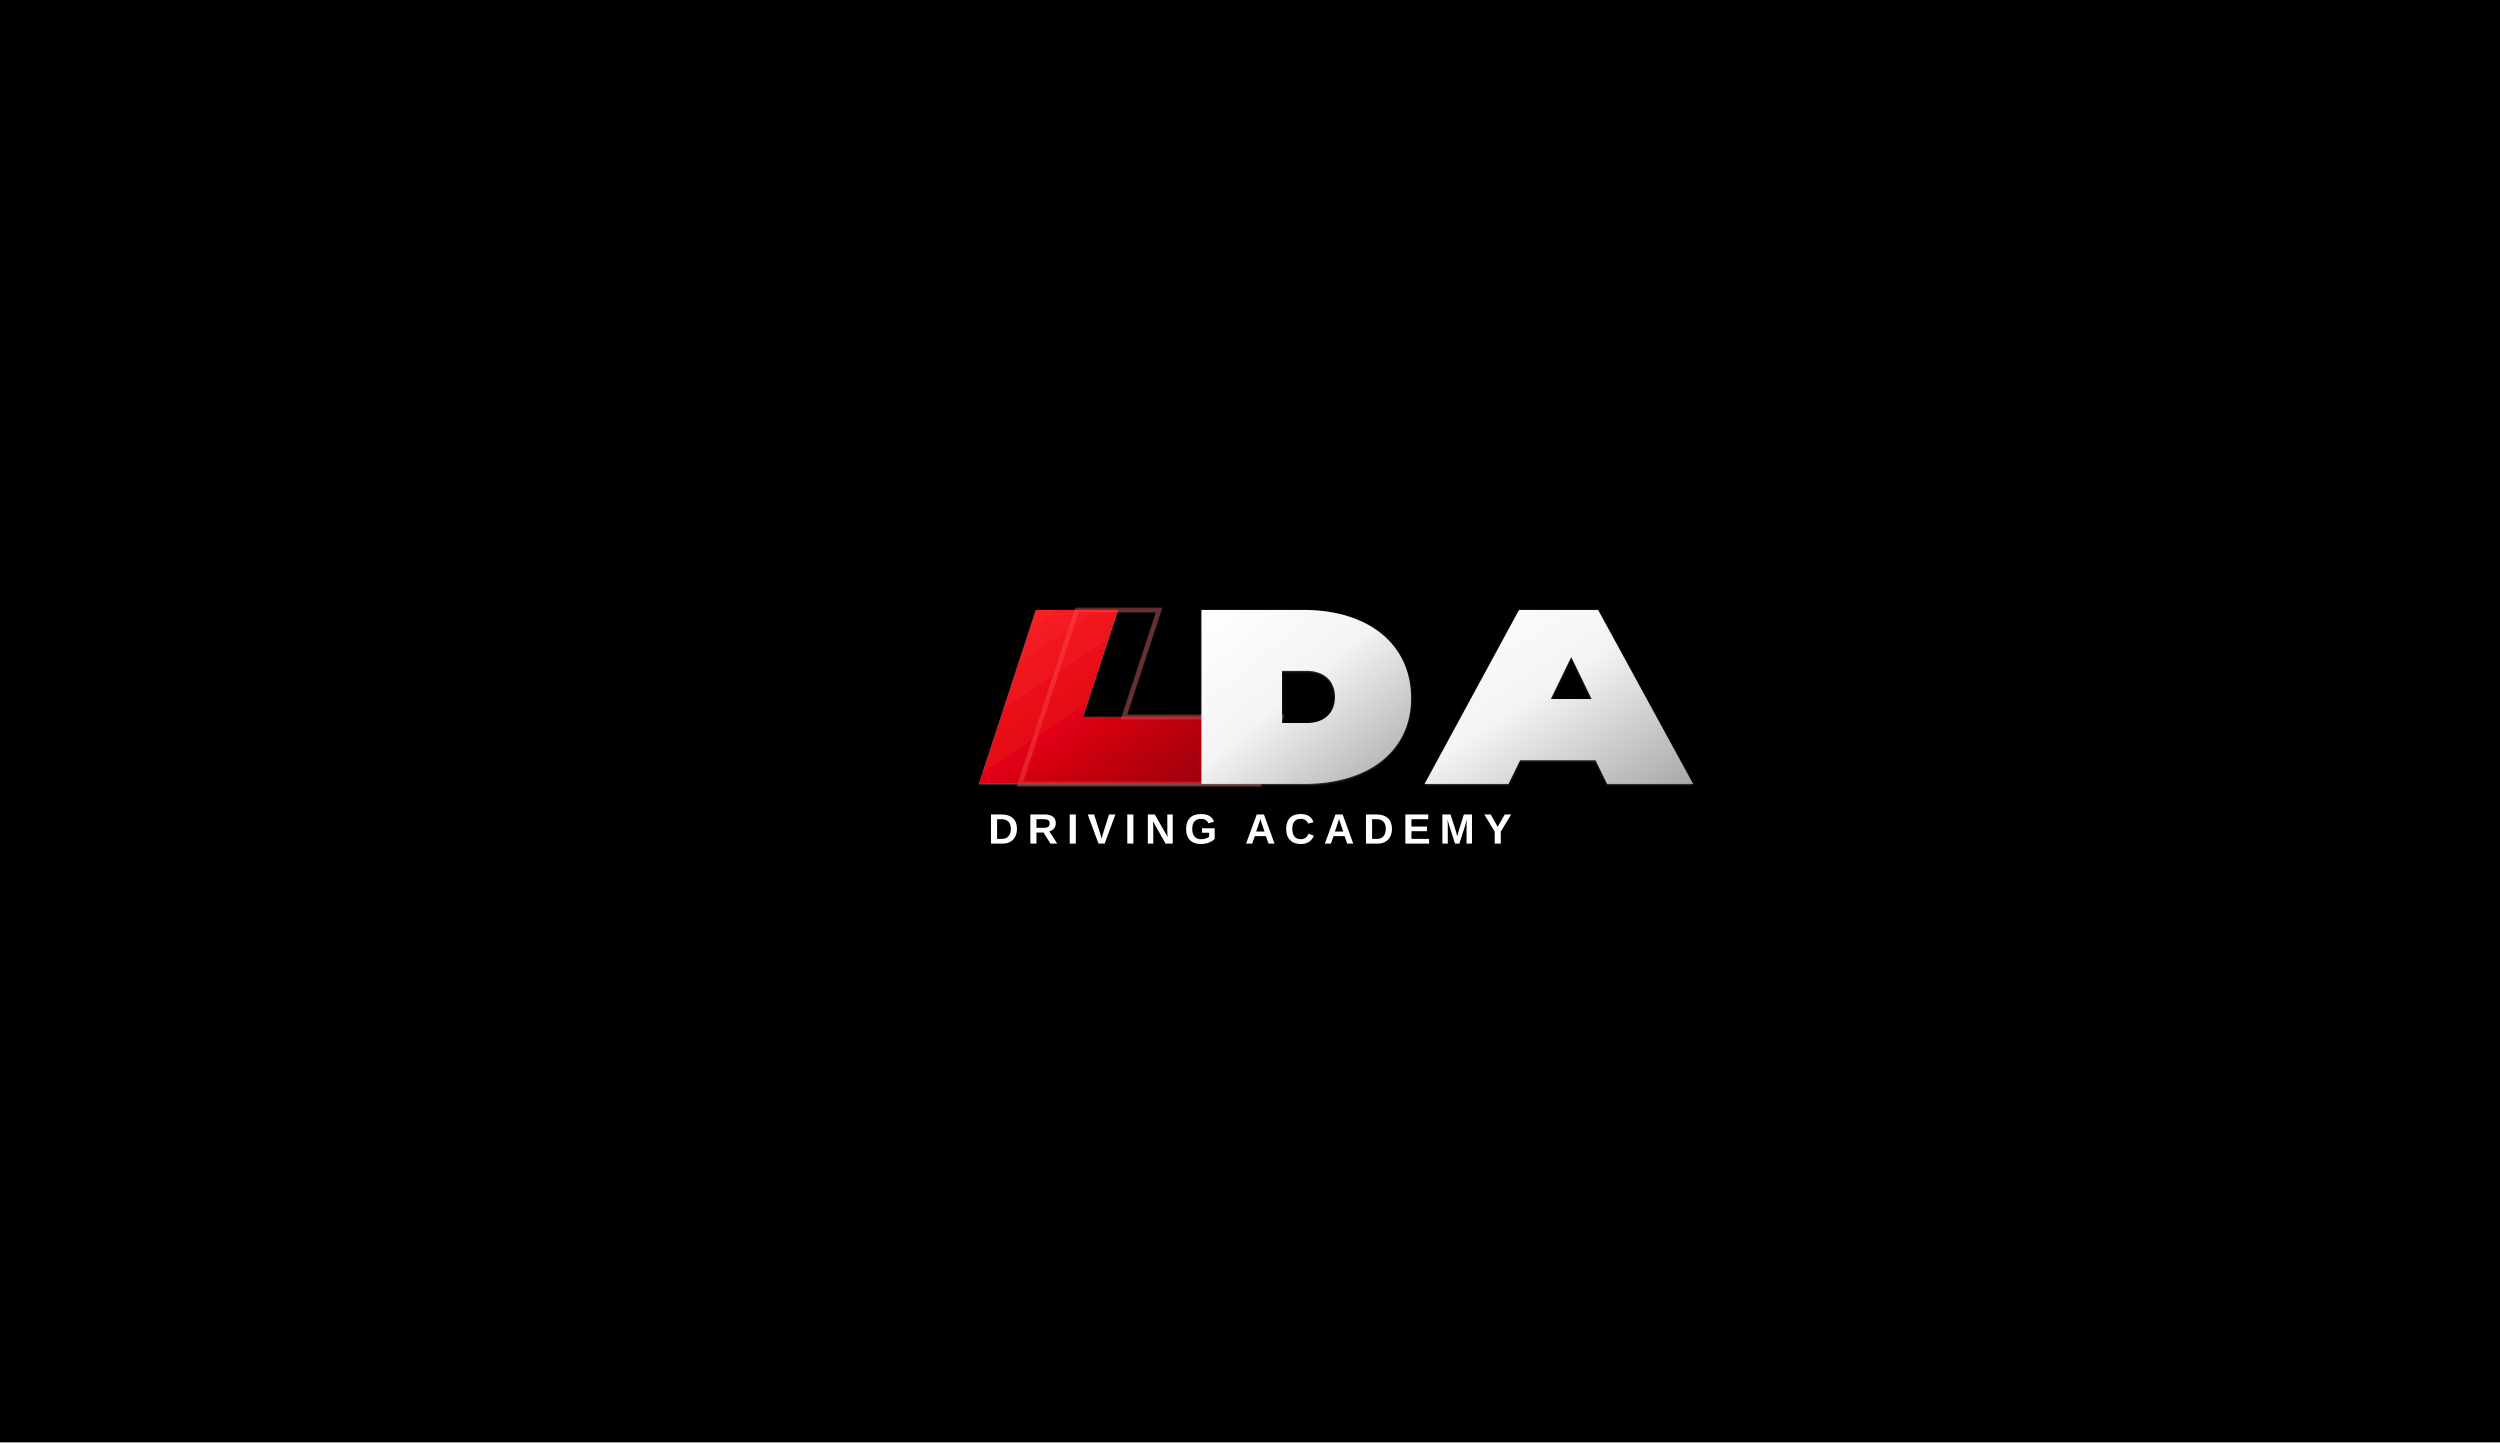
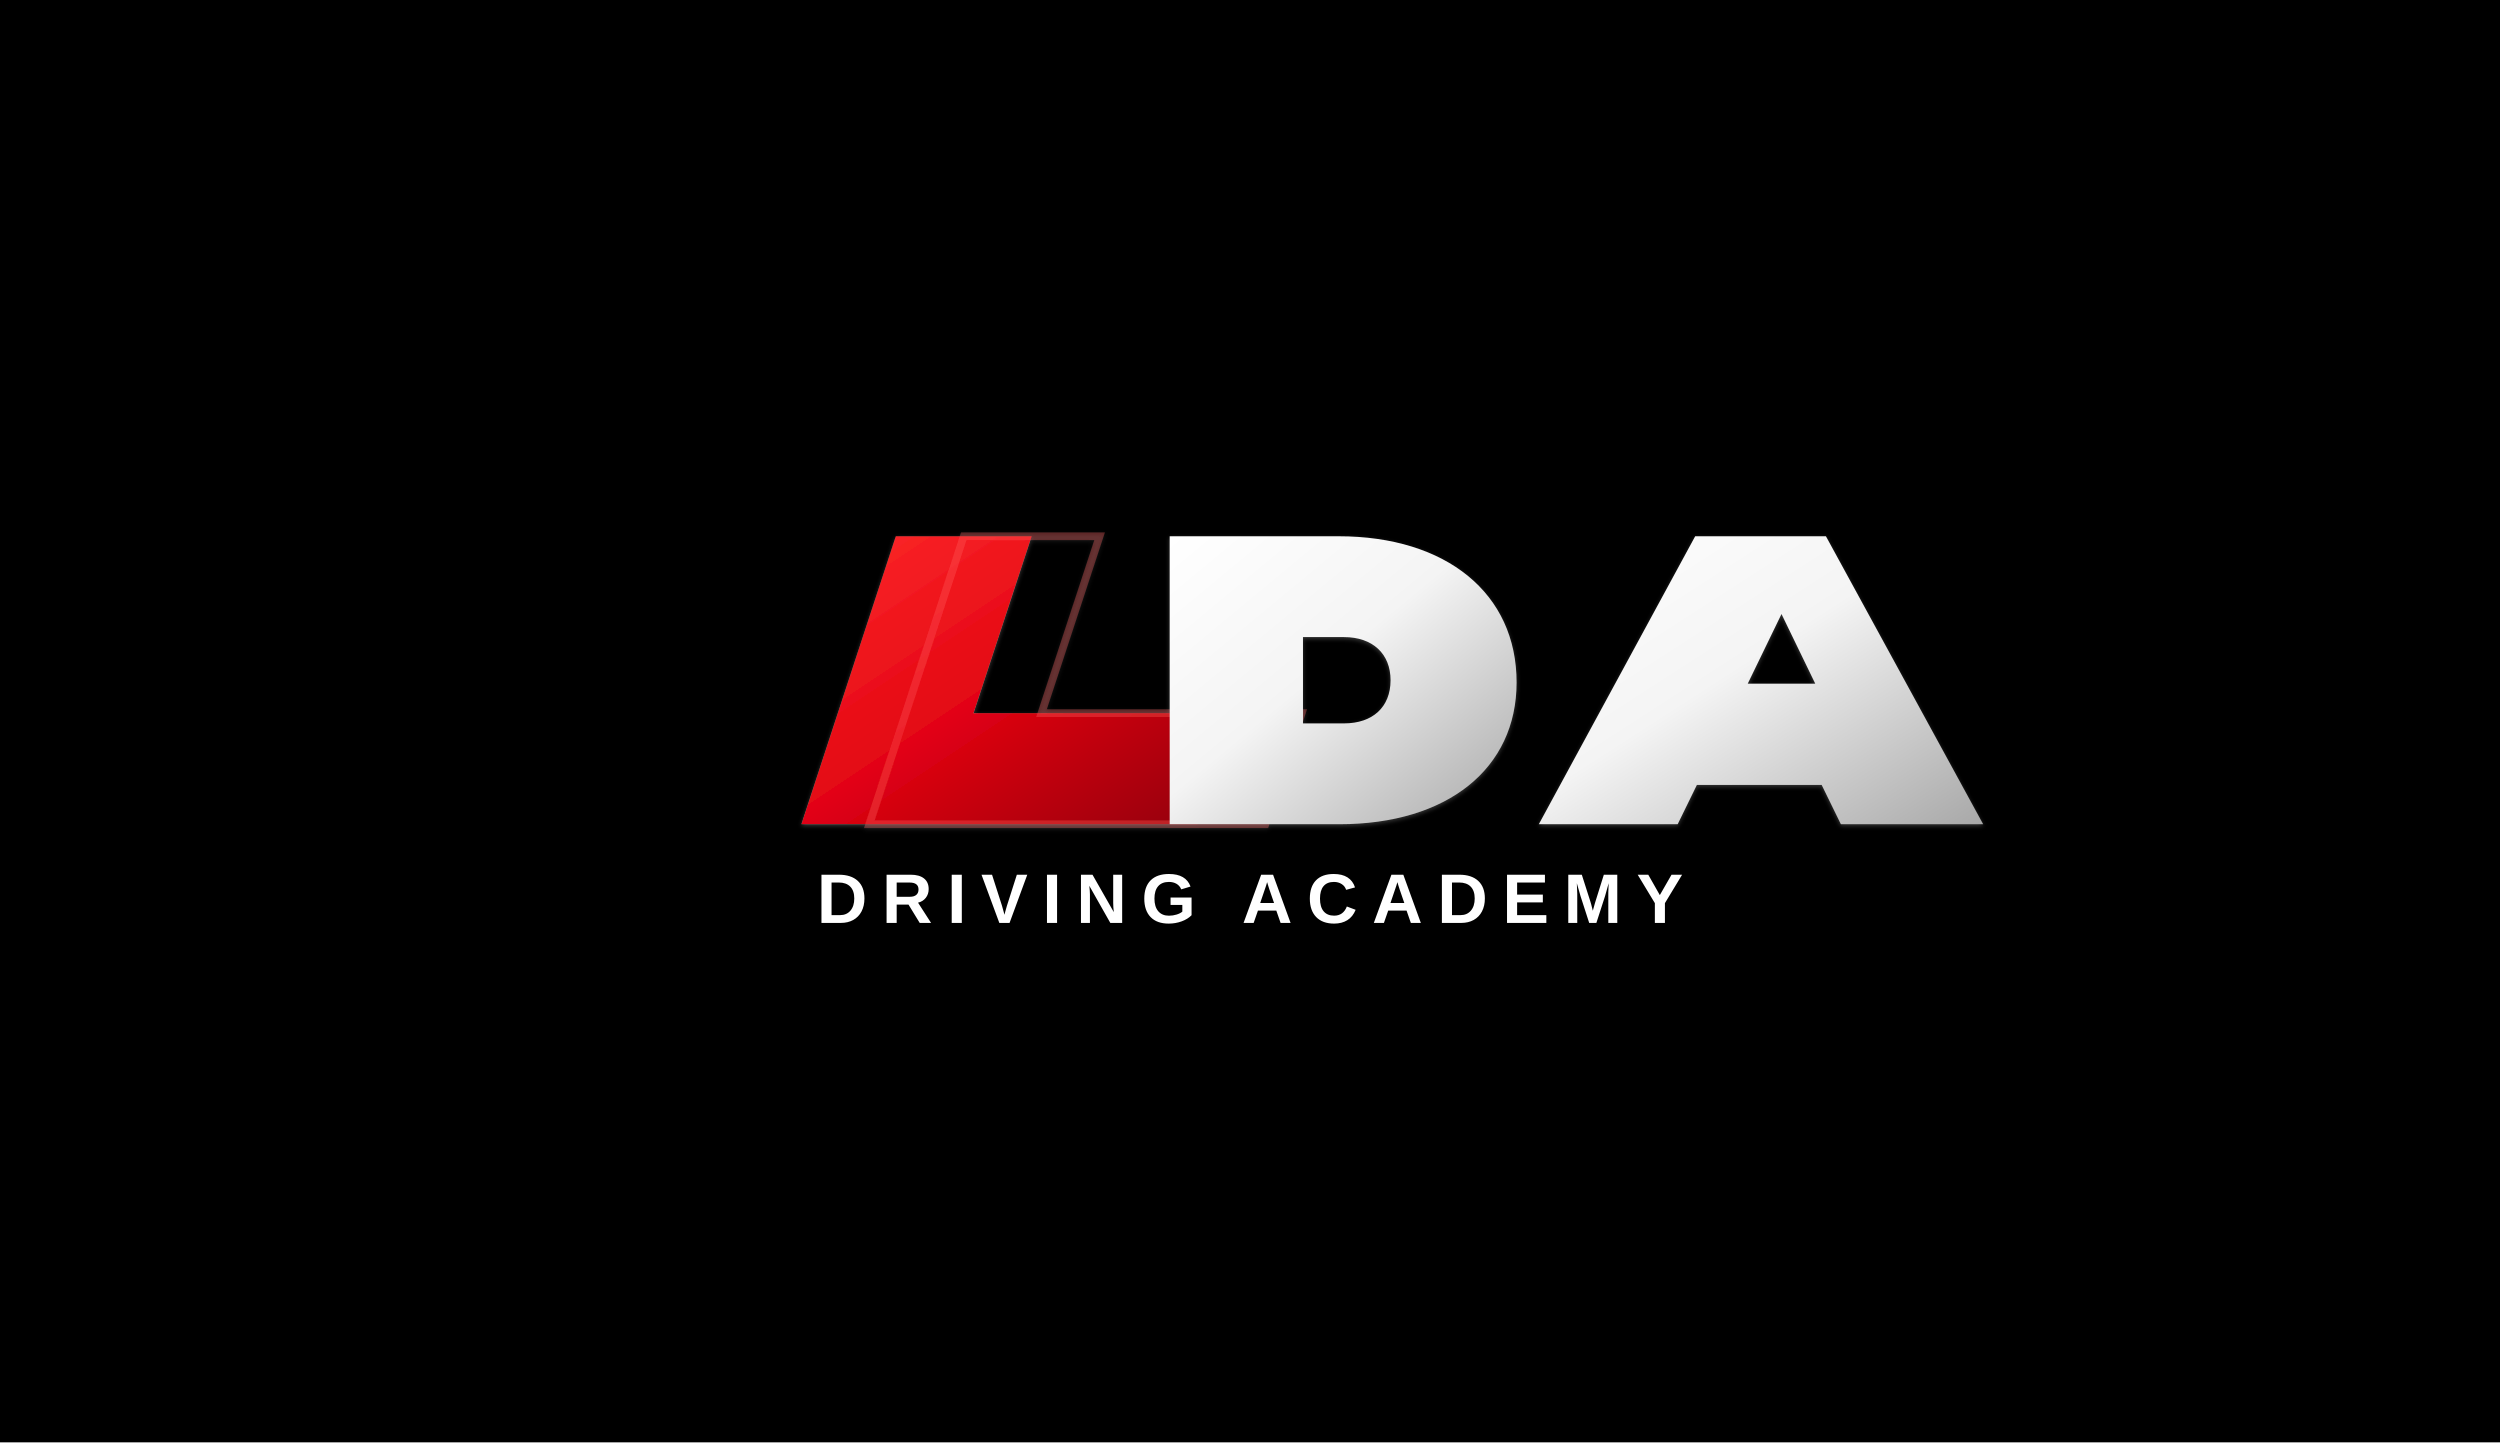
<svg xmlns="http://www.w3.org/2000/svg" width="520" height="300" viewBox="0 0 520 300" role="img" aria-label="LDA Driving Academy">
  <rect width="520" height="300" fill="#000000" />
-   <svg x="150" y="86" width="220" height="127" viewBox="0 0 4096 2363" aria-hidden="true">
+   <svg x="78" y="44" width="364" height="210" viewBox="0 0 4096 2363" aria-hidden="true">
    <defs>
      <linearGradient id="ldaRed520" x1="0%" x2="100%" y1="0%" y2="100%">
        <stop offset="0%" stop-color="#ff2b2b" />
        <stop offset="48%" stop-color="#e30613" />
        <stop offset="100%" stop-color="#8f0008" />
      </linearGradient>
      <linearGradient id="ldaSilver520" x1="0%" x2="100%" y1="0%" y2="100%">
        <stop offset="0%" stop-color="#ffffff" />
        <stop offset="45%" stop-color="#f4f4f4" />
        <stop offset="100%" stop-color="#a8a8a8" />
      </linearGradient>
      <filter id="softShadow520" x="-30%" y="-30%" width="160%" height="170%">
        <feDropShadow dx="0" dy="34" stdDeviation="22" flood-color="#000000" flood-opacity=".62" />
        <feDropShadow dx="0" dy="4" stdDeviation="5" flood-color="#ffffff" flood-opacity=".22" />
      </filter>
    </defs>
    <g filter="url(#softShadow520)">
      <path d="M998 1434 1219 760h318l-136 414h609l-85 260H998Z" fill="url(#ldaRed520)" />
      <path d="M1157 1434 1378 760h318l-136 414h609l-85 260h-927Z" fill="none" stroke="#ff5a5a" stroke-width="18" opacity=".35" />
      <path d="M1860 760h395c253 0 417 134 417 342 0 202-162 332-415 332h-397V760Zm312 236v202h96c67 0 109-38 109-101 0-62-42-101-109-101h-96Z" fill="url(#ldaSilver520)" />
      <path d="M2724 1434 3090 760h306l368 674h-333l-45-92h-292l-45 92h-325Zm489-329h158l-79-163-79 163Z" fill="url(#ldaSilver520)" />
    </g>
    <text x="2048" y="1665" text-anchor="middle" fill="#ffffff" font-family="Arial, Helvetica, sans-serif" font-size="164" font-weight="900" letter-spacing="34">DRIVING ACADEMY</text>
  </svg>
</svg>
